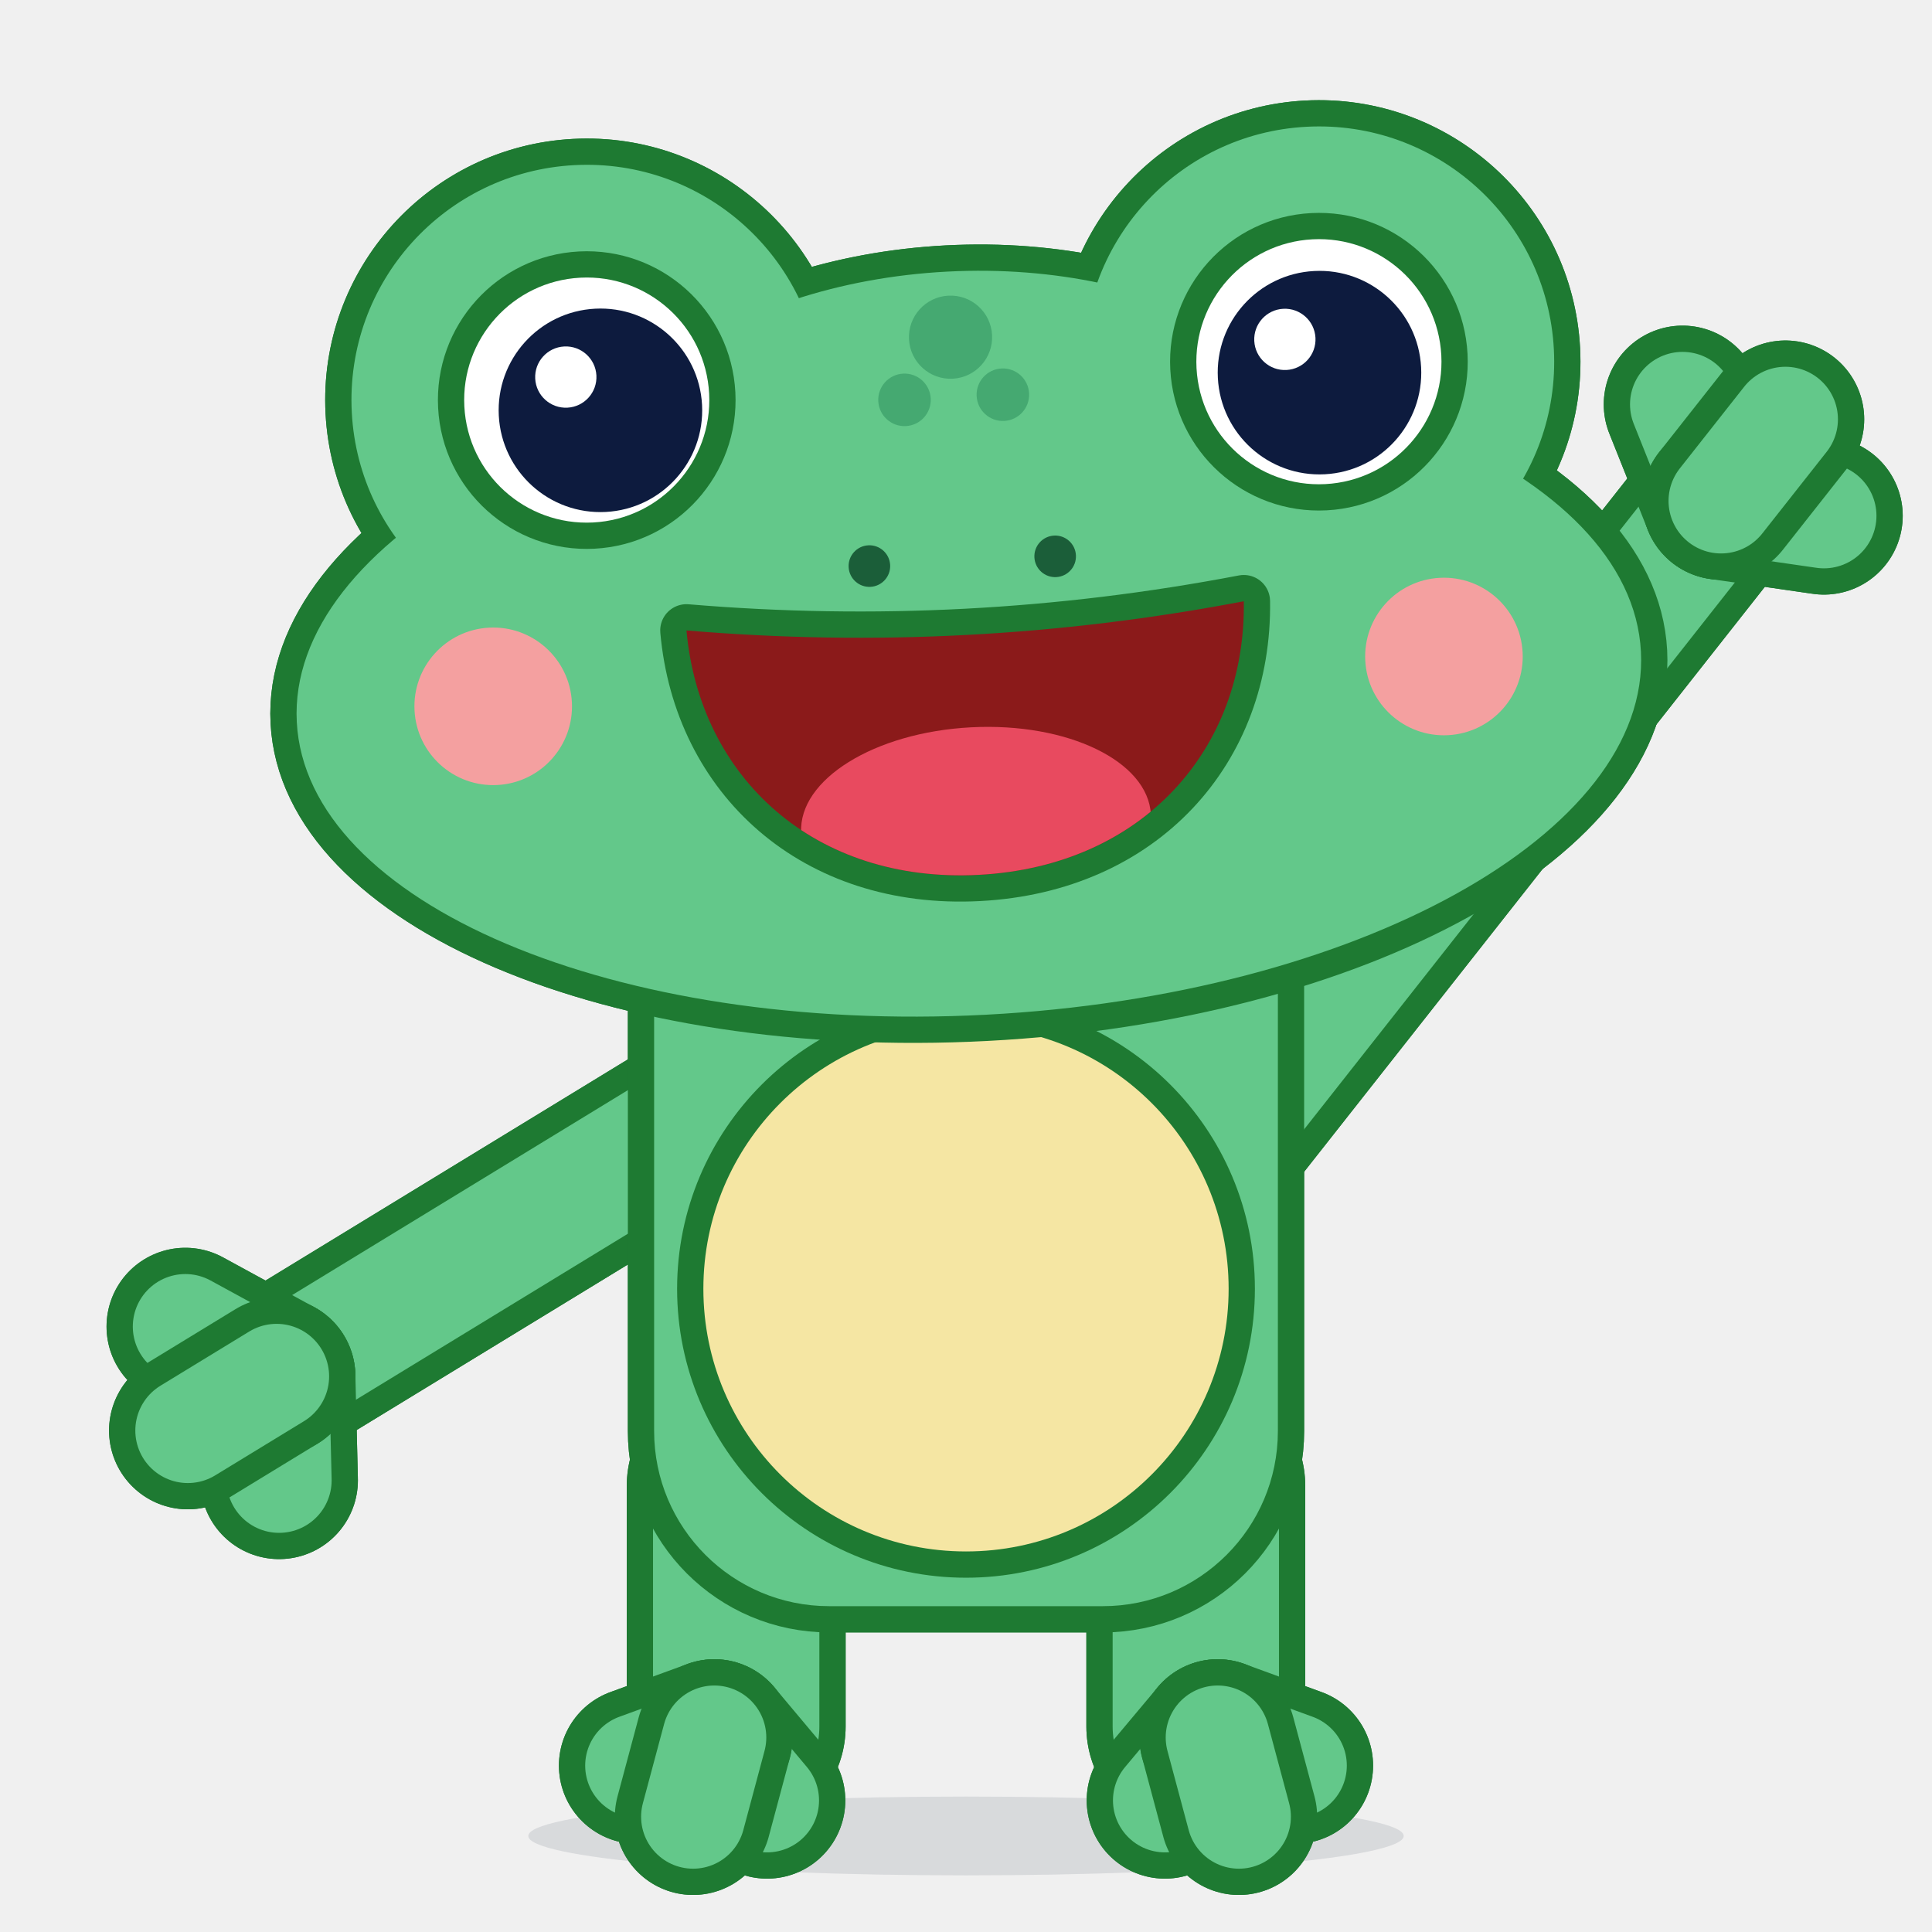
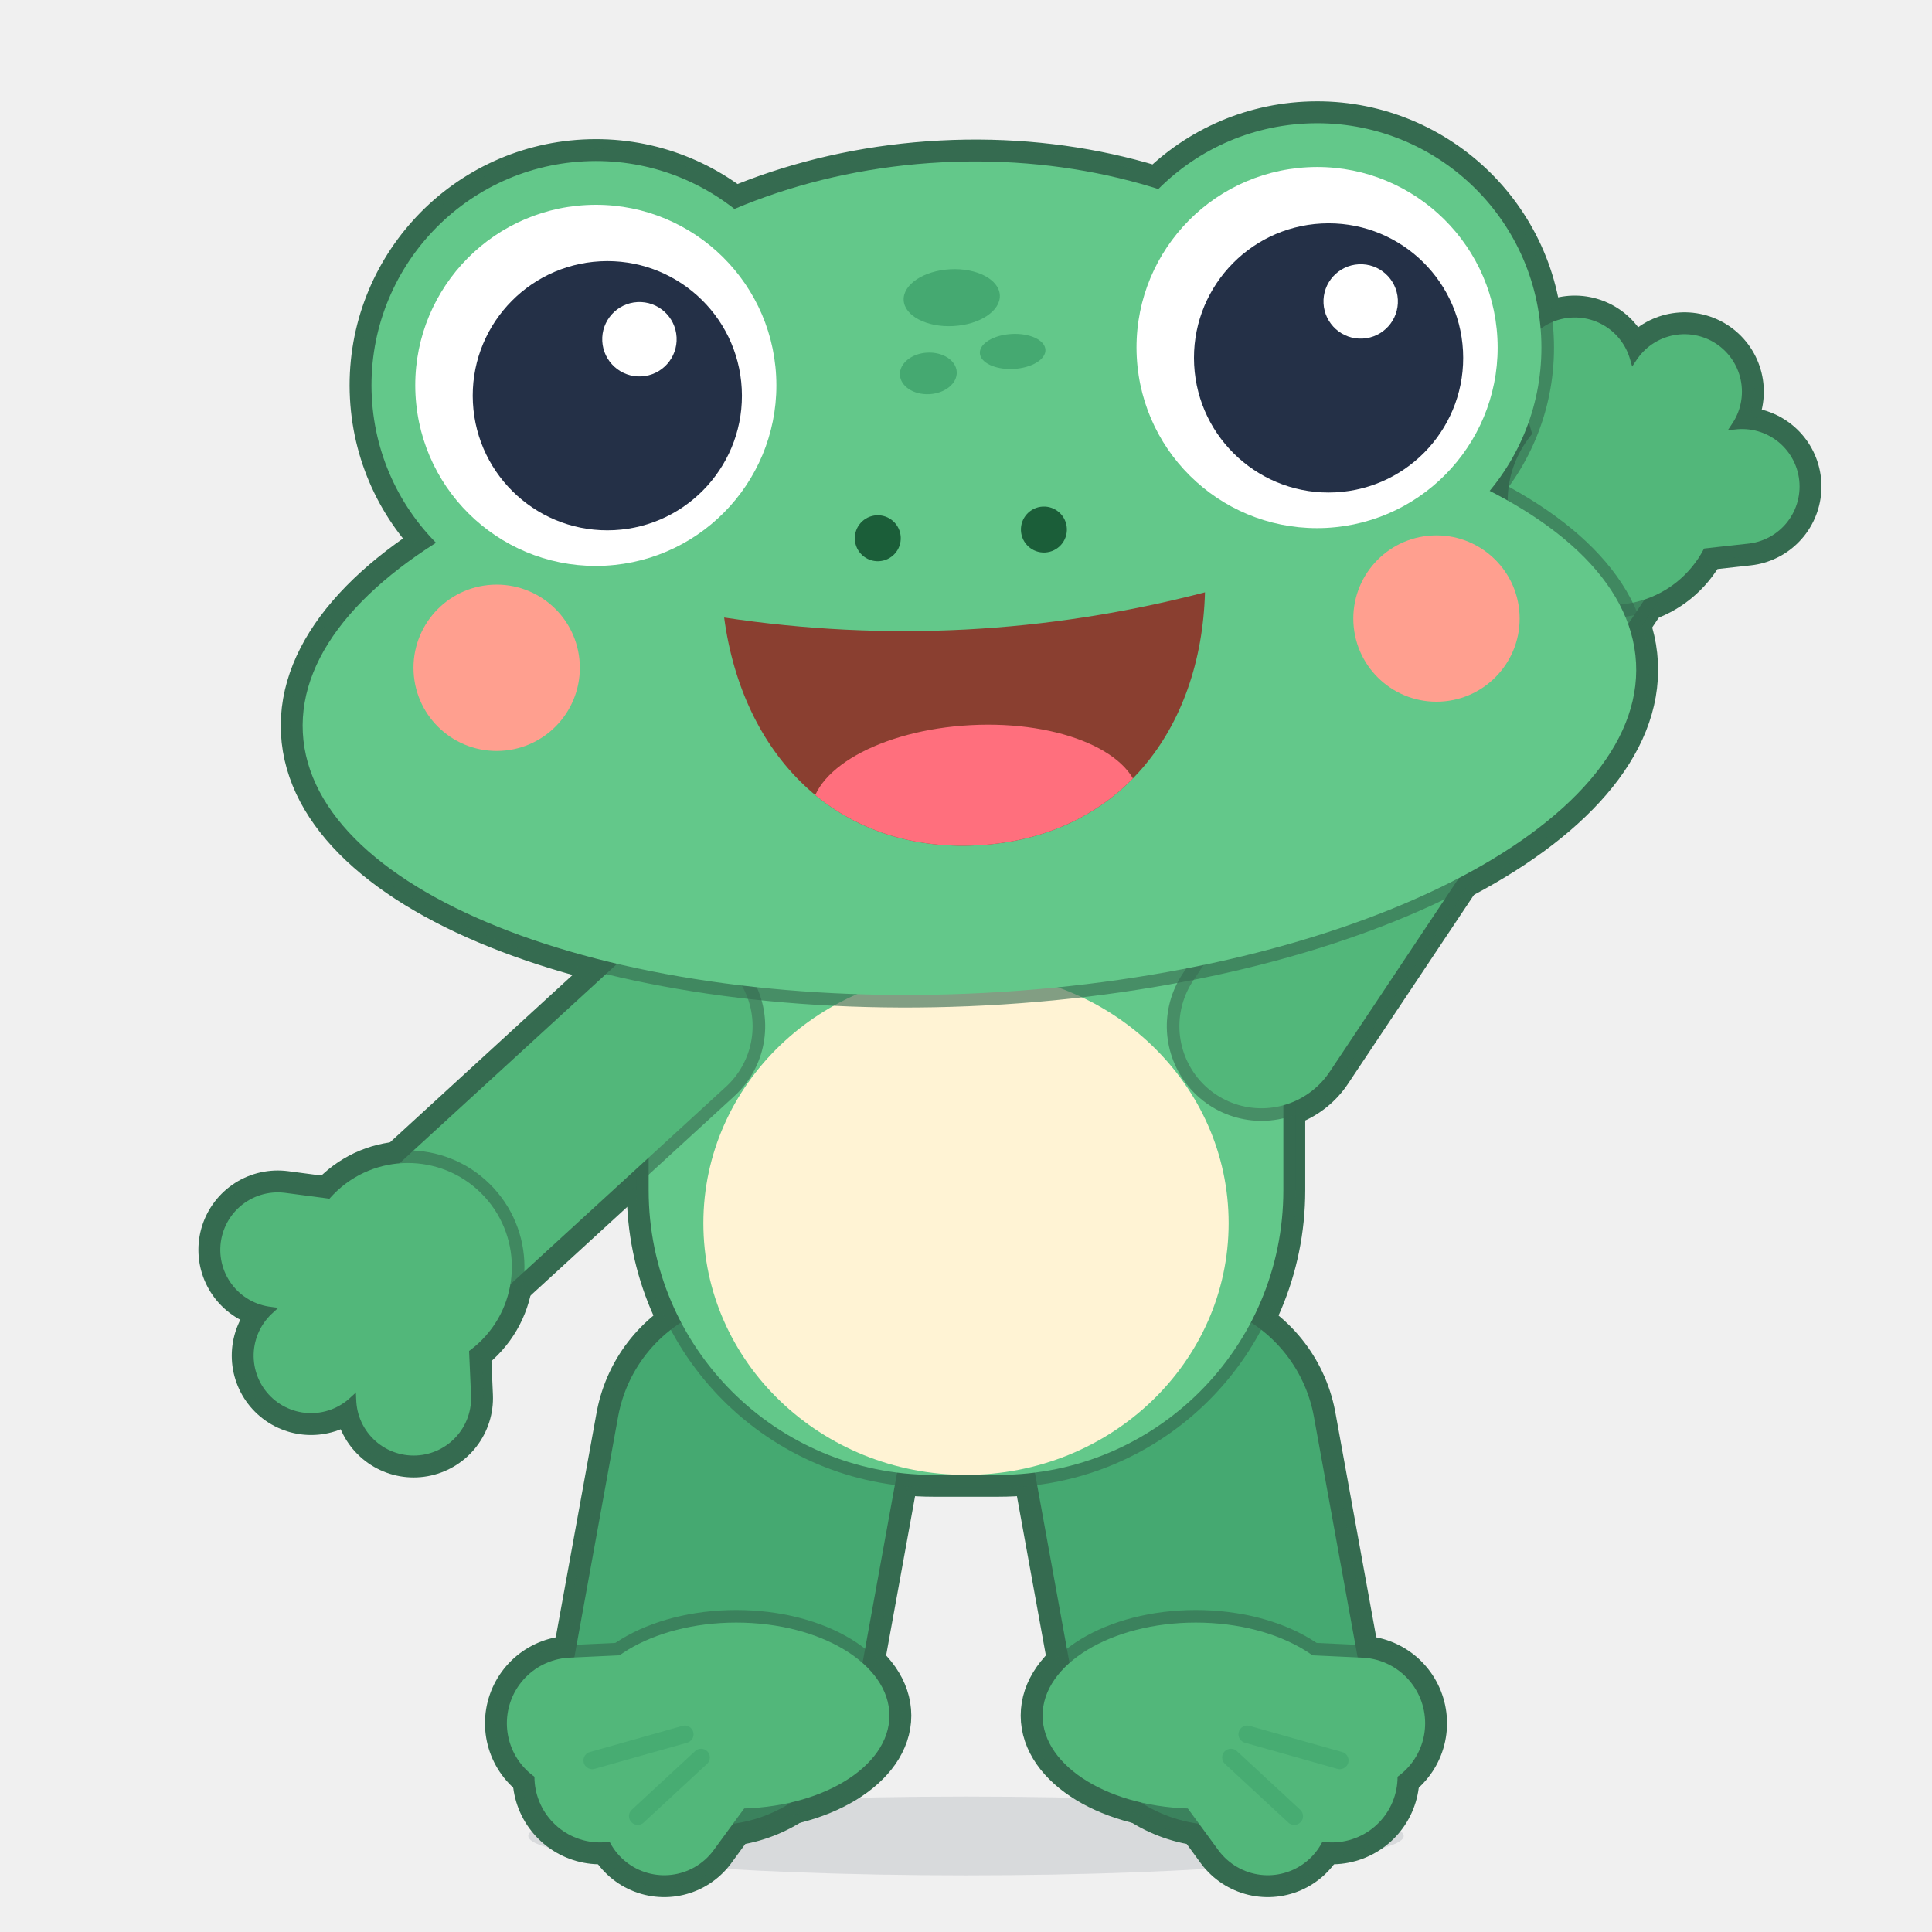
<svg xmlns="http://www.w3.org/2000/svg" viewBox="0 0 512 512" width="512" height="512">
  <g transform="translate(38.5 22.55) scale(2.9)">
    <g id="hop-root">
      <g id="shadow">
        <ellipse cx="75" cy="160.00" rx="40" ry="3.6" fill="#243047" opacity="0.120" />
      </g>
      <g id="hop-figure" transform="translate(0 0) translate(75 100) rotate(0) translate(-75 -100)">
-         <g id="hop-silhouette" fill="#1E7A32" stroke="#1E7A32" stroke-linejoin="round" stroke-linecap="round">
-           <path d="M 54 128 L 54 150" fill="none" stroke-width="20" />
-           <path d="M 52 151 L 56.82 156.75" fill="none" stroke-width="14.3" />
-           <path d="M 52 151 L 44.95 153.57" fill="none" stroke-width="14.3" />
-           <path d="M 52 151 L 50.06 158.24" fill="none" stroke-width="14.3" />
-           <path d="M 96 128 L 96 150" fill="none" stroke-width="20" />
-           <path d="M 98 151 L 93.18 156.75" fill="none" stroke-width="14.3" />
-           <path d="M 98 151 L 105.05 153.57" fill="none" stroke-width="14.3" />
-           <path d="M 98 151 L 99.94 158.24" fill="none" stroke-width="14.3" />
-           <path d="M 50.5 94.5 L 12 118" fill="none" stroke-width="16" />
-           <path d="M 99.5 94.5 L 144 38" fill="none" stroke-width="16" />
-           <path d="M 46.5 70 H 103.5 V 123 A 16 16 0 0 1 87.5 139 H 62.5 A 16 16 0 0 1 46.5 123 Z" stroke-width="4.8" />
-           <path d="M 12 118 L 12.23 127.5" fill="none" stroke-width="14.4" />
-           <path d="M 12 118 L 3.66 113.45" fill="none" stroke-width="14.4" />
-           <path d="M 12 118 L 3.89 122.95" fill="none" stroke-width="14.4" />
-           <path d="M 144 38 L 140.48 29.18" fill="none" stroke-width="14.4" />
-           <path d="M 144 38 L 153.4 39.36" fill="none" stroke-width="14.4" />
-           <path d="M 144 38 L 149.88 30.54" fill="none" stroke-width="14.4" />
+         <g id="hop-silhouette" fill="#356B50" stroke="#356B50" stroke-linejoin="round" stroke-linecap="round">
+           <g transform="translate(56 124) rotate(100.3)">
+             <path d="M 0 0 L 22.36 0" fill="none" stroke-width="30" />
+             <g transform="translate(22.36 0) rotate(-100.3) translate(2 3)">
+               <path d="M 14 0 C 14 4.69 7.73 8.5 0 8.5 C -7.73 8.5 -14 4.69 -14 0 C -14 -4.69 -7.73 -8.5 0 -8.5 C 7.73 -8.5 14 -4.69 14 0 Z" stroke-width="4" />
+               <path d="M 0 0 L -14.96 0.7" fill="none" stroke-width="16" />
+               <path d="M 0 0 L -12.44 5.59" fill="none" stroke-width="16" />
+               <path d="M 0 0 L -6.58 8.99" fill="none" stroke-width="15.2" />
+             </g>
+           </g>
+           <g transform="translate(94 124) rotate(79.7)">
+             <path d="M 0 0 L 22.36 0" fill="none" stroke-width="30" />
+             <g transform="translate(22.36 0) rotate(-79.7) translate(-2 3)">
+               <path d="M 14 0 C 14 4.69 7.73 8.5 0 8.5 C -7.73 8.5 -14 4.69 -14 0 C -14 -4.69 -7.73 -8.5 0 -8.5 C 7.73 -8.5 14 -4.69 14 0 Z" stroke-width="4" />
+               <path d="M 0 0 L 14.96 0.7" fill="none" stroke-width="16" />
+               <path d="M 0 0 L 12.44 5.59" fill="none" stroke-width="16" />
+               <path d="M 0 0 L 6.58 8.99" fill="none" stroke-width="15.2" />
+             </g>
+           </g>
+           <path d="M 46 58 H 104 V 101 A 26 26 0 0 1 78 127 H 72 A 26 26 0 0 1 46 101 Z" stroke-width="4" />
+           <g transform="translate(48 86) rotate(137.49)">
+             <path d="M 0 0 L 32.56 0" fill="none" stroke-width="19" />
+             <g transform="translate(32.56 0)">
+               <path d="M 9.5 0 C 9.5 5.25 5.25 9.5 0 9.5 C -5.25 9.5 -9.5 5.25 -9.5 0 C -9.5 -5.25 -5.25 -9.5 0 -9.5 C 5.25 -9.5 9.5 -5.25 9.5 0 Z" stroke-width="4" />
+               <path d="M 0 0 L 7.71 -9.19" fill="none" stroke-width="14.5" />
+               <path d="M 0 0 L 12 0" fill="none" stroke-width="14.5" />
+               <path d="M 0 0 L 7.71 9.19" fill="none" stroke-width="14.5" />
+             </g>
+           </g>
+           <g transform="translate(102 86) rotate(-56.31)">
+             <path d="M 0 0 L 57.69 0" fill="none" stroke-width="19" />
+             <g transform="translate(57.69 0)">
+               <path d="M 9.5 0 C 9.5 5.25 5.25 9.5 0 9.5 C -5.25 9.5 -9.5 5.25 -9.5 0 C -9.5 -5.25 -5.25 -9.5 0 -9.5 C 5.25 -9.5 9.5 -5.25 9.5 0 Z" stroke-width="4" />
+               <path d="M 0 0 L 7.71 -9.19" fill="none" stroke-width="14.5" />
+               <path d="M 0 0 L 12 0" fill="none" stroke-width="14.5" />
+               <path d="M 0 0 L 7.71 9.19" fill="none" stroke-width="14.5" />
+             </g>
+           </g>
          <g transform="rotate(-3 75 50)">
-             <path d="M 111 40 C 111 52.7 94.88 63 75 63 C 55.12 63 39 52.7 39 40 C 39 27.3 55.12 17 75 17 C 94.88 17 111 27.3 111 40 Z M 136.5 55 C 136.5 71.57 108.97 85 75 85 C 41.03 85 13.5 71.57 13.5 55 C 13.5 38.43 41.03 25 75 25 C 108.97 25 136.5 38.43 136.5 55 Z M 63 27 C 63 38.87 53.37 48.5 41.5 48.5 C 29.63 48.5 20 38.87 20 27 C 20 15.13 29.63 5.5 41.5 5.5 C 53.37 5.5 63 15.13 63 27 Z M 130 27 C 130 38.87 120.37 48.5 108.5 48.5 C 96.63 48.5 87 38.87 87 27 C 87 15.13 96.63 5.5 108.5 5.5 C 120.37 5.5 130 15.13 130 27 Z" stroke-width="4.8" />
+             <path d="M 119 40 C 119 58.23 99.3 73 75 73 C 50.7 73 31 58.23 31 40 C 31 21.77 50.7 7 75 7 C 99.3 7 119 21.77 119 40 Z M 136 56 C 136 70.91 108.69 83 75 83 C 41.31 83 14 70.91 14 56 C 14 41.09 41.31 29 75 29 C 108.69 29 136 41.09 136 56 Z M 62.9 25.7 C 62.9 37.02 53.72 46.2 42.4 46.2 C 31.08 46.2 21.9 37.02 21.9 25.7 C 21.9 14.38 31.08 5.2 42.4 5.2 C 53.72 5.2 62.9 14.38 62.9 25.7 Z M 128.9 25.7 C 128.9 37.02 119.72 46.2 108.4 46.2 C 97.08 46.2 87.9 37.02 87.9 25.7 C 87.9 14.38 97.08 5.2 108.4 5.2 C 119.72 5.2 128.9 14.38 128.9 25.7 Z" stroke-width="4" />
          </g>
        </g>
-         <g id="left-leg">
-           <g fill="#1E7A32" stroke="#1E7A32" stroke-linejoin="round" stroke-linecap="round">
-             <path d="M 54 128 L 54 150" fill="none" stroke-width="20" />
+         <g id="left-leg" transform="translate(56 124) rotate(100.3)">
+           <g fill="#356B50" stroke="#356B50" stroke-linejoin="round" stroke-linecap="round" opacity="0.62">
+             <path d="M 0 0 L 22.36 0" fill="none" stroke-width="28.3" />
          </g>
-           <line x1="54" y1="128" x2="54" y2="150" stroke="#63C88A" stroke-width="15.2" stroke-linecap="round" />
-           <g id="left-foot">
-             <g fill="#1E7A32" stroke="#1E7A32" stroke-linejoin="round" stroke-linecap="round">
-               <path d="M 52 151 L 56.82 156.75" fill="none" stroke-width="14.3" />
+           <line x1="0" y1="0" x2="22.36" y2="0" stroke="#45A971" stroke-width="26" stroke-linecap="round" />
+           <g id="left-foot" transform="translate(22.36 0) rotate(-100.3) translate(2 3)">
+             <g fill="#356B50" stroke="#356B50" stroke-linejoin="round" stroke-linecap="round" opacity="0.62">
+               <path d="M 14 0 C 14 4.69 7.73 8.5 0 8.5 C -7.73 8.5 -14 4.69 -14 0 C -14 -4.69 -7.73 -8.5 0 -8.5 C 7.73 -8.5 14 -4.69 14 0 Z" stroke-width="2.3" />
+               <path d="M 0 0 L -14.96 0.7" fill="none" stroke-width="14.3" />
+               <path d="M 0 0 L -12.44 5.59" fill="none" stroke-width="14.3" />
+               <path d="M 0 0 L -6.58 8.99" fill="none" stroke-width="13.5" />
            </g>
-             <line x1="52" y1="151" x2="56.82" y2="156.75" stroke="#63C88A" stroke-width="9.5" stroke-linecap="round" />
-             <g fill="#1E7A32" stroke="#1E7A32" stroke-linejoin="round" stroke-linecap="round">
-               <path d="M 52 151 L 44.95 153.57" fill="none" stroke-width="14.3" />
-             </g>
-             <line x1="52" y1="151" x2="44.95" y2="153.57" stroke="#63C88A" stroke-width="9.5" stroke-linecap="round" />
-             <g fill="#1E7A32" stroke="#1E7A32" stroke-linejoin="round" stroke-linecap="round">
-               <path d="M 52 151 L 50.06 158.24" fill="none" stroke-width="14.3" />
-             </g>
-             <line x1="52" y1="151" x2="50.06" y2="158.24" stroke="#63C88A" stroke-width="9.5" stroke-linecap="round" />
+             <ellipse cx="0" cy="0" rx="14" ry="8.5" fill="#52B77A" />
+             <line x1="0" y1="0" x2="-14.96" y2="0.7" stroke="#52B77A" stroke-width="12" stroke-linecap="round" />
+             <line x1="0" y1="0" x2="-12.44" y2="5.59" stroke="#52B77A" stroke-width="12" stroke-linecap="round" />
+             <line x1="0" y1="0" x2="-6.58" y2="8.99" stroke="#52B77A" stroke-width="11.2" stroke-linecap="round" />
+             <line x1="-4.7" y1="1.71" x2="-13.16" y2="4.1" stroke="#45A971" stroke-width="1.6" stroke-linecap="round" opacity="0.8" />
+             <line x1="-3.21" y1="3.83" x2="-9" y2="9.19" stroke="#45A971" stroke-width="1.6" stroke-linecap="round" opacity="0.8" />
          </g>
        </g>
-         <g id="right-leg">
-           <g fill="#1E7A32" stroke="#1E7A32" stroke-linejoin="round" stroke-linecap="round">
-             <path d="M 96 128 L 96 150" fill="none" stroke-width="20" />
+         <g id="right-leg" transform="translate(94 124) rotate(79.7)">
+           <g fill="#356B50" stroke="#356B50" stroke-linejoin="round" stroke-linecap="round" opacity="0.62">
+             <path d="M 0 0 L 22.36 0" fill="none" stroke-width="28.3" />
          </g>
-           <line x1="96" y1="128" x2="96" y2="150" stroke="#63C88A" stroke-width="15.2" stroke-linecap="round" />
-           <g id="right-foot">
-             <g fill="#1E7A32" stroke="#1E7A32" stroke-linejoin="round" stroke-linecap="round">
-               <path d="M 98 151 L 93.18 156.75" fill="none" stroke-width="14.3" />
+           <line x1="0" y1="0" x2="22.36" y2="0" stroke="#45A971" stroke-width="26" stroke-linecap="round" />
+           <g id="right-foot" transform="translate(22.36 0) rotate(-79.7) translate(-2 3)">
+             <g fill="#356B50" stroke="#356B50" stroke-linejoin="round" stroke-linecap="round" opacity="0.62">
+               <path d="M 14 0 C 14 4.69 7.73 8.5 0 8.5 C -7.73 8.5 -14 4.69 -14 0 C -14 -4.69 -7.73 -8.5 0 -8.5 C 7.73 -8.5 14 -4.69 14 0 Z" stroke-width="2.3" />
+               <path d="M 0 0 L 14.96 0.7" fill="none" stroke-width="14.3" />
+               <path d="M 0 0 L 12.44 5.59" fill="none" stroke-width="14.3" />
+               <path d="M 0 0 L 6.58 8.99" fill="none" stroke-width="13.5" />
            </g>
-             <line x1="98" y1="151" x2="93.18" y2="156.75" stroke="#63C88A" stroke-width="9.5" stroke-linecap="round" />
-             <g fill="#1E7A32" stroke="#1E7A32" stroke-linejoin="round" stroke-linecap="round">
-               <path d="M 98 151 L 105.05 153.57" fill="none" stroke-width="14.3" />
-             </g>
-             <line x1="98" y1="151" x2="105.05" y2="153.57" stroke="#63C88A" stroke-width="9.5" stroke-linecap="round" />
-             <g fill="#1E7A32" stroke="#1E7A32" stroke-linejoin="round" stroke-linecap="round">
-               <path d="M 98 151 L 99.94 158.24" fill="none" stroke-width="14.3" />
-             </g>
-             <line x1="98" y1="151" x2="99.94" y2="158.24" stroke="#63C88A" stroke-width="9.5" stroke-linecap="round" />
+             <ellipse cx="0" cy="0" rx="14" ry="8.5" fill="#52B77A" />
+             <line x1="0" y1="0" x2="14.96" y2="0.7" stroke="#52B77A" stroke-width="12" stroke-linecap="round" />
+             <line x1="0" y1="0" x2="12.44" y2="5.59" stroke="#52B77A" stroke-width="12" stroke-linecap="round" />
+             <line x1="0" y1="0" x2="6.58" y2="8.99" stroke="#52B77A" stroke-width="11.2" stroke-linecap="round" />
+             <line x1="4.7" y1="1.71" x2="13.16" y2="4.1" stroke="#45A971" stroke-width="1.6" stroke-linecap="round" opacity="0.8" />
+             <line x1="3.21" y1="3.83" x2="9" y2="9.19" stroke="#45A971" stroke-width="1.6" stroke-linecap="round" opacity="0.8" />
          </g>
        </g>
-         <g id="left-arm">
-           <g fill="#1E7A32" stroke="#1E7A32" stroke-linejoin="round" stroke-linecap="round">
-             <path d="M 50.5 94.5 L 12 118" fill="none" stroke-width="16" />
+         <g id="body">
+           <g fill="#356B50" stroke="#356B50" stroke-linejoin="round" stroke-linecap="round" opacity="0.62">
+             <path d="M 46 58 H 104 V 101 A 26 26 0 0 1 78 127 H 72 A 26 26 0 0 1 46 101 Z" stroke-width="2.3" />
          </g>
-           <line x1="50.5" y1="94.5" x2="12" y2="118" stroke="#63C88A" stroke-width="11.2" stroke-linecap="round" />
-         </g>
-         <g id="right-arm">
-           <g fill="#1E7A32" stroke="#1E7A32" stroke-linejoin="round" stroke-linecap="round">
-             <path d="M 99.5 94.5 L 144 38" fill="none" stroke-width="16" />
-           </g>
-           <line x1="99.5" y1="94.5" x2="144" y2="38" stroke="#63C88A" stroke-width="11.2" stroke-linecap="round" />
-         </g>
-         <g id="body">
-           <g fill="#1E7A32" stroke="#1E7A32" stroke-linejoin="round" stroke-linecap="round">
-             <path d="M 46.5 70 H 103.5 V 123 A 16 16 0 0 1 87.5 139 H 62.5 A 16 16 0 0 1 46.5 123 Z" stroke-width="4.8" />
-           </g>
-           <path d="M 46.5 70 H 103.5 V 123 A 16 16 0 0 1 87.5 139 H 62.5 A 16 16 0 0 1 46.5 123 Z" fill="#63C88A" />
+           <path d="M 46 58 H 104 V 101 A 26 26 0 0 1 78 127 H 72 A 26 26 0 0 1 46 101 Z" fill="#63C88A" />
        </g>
        <g id="belly">
-           <g fill="#1E7A32" stroke="#1E7A32" stroke-linejoin="round" stroke-linecap="round">
-             <path d="M 99 110 C 99 123.25 88.25 134 75 134 C 61.75 134 51 123.25 51 110 C 51 96.75 61.75 86 75 86 C 88.25 86 99 96.75 99 110 Z" stroke-width="4.8" />
+           <ellipse cx="75" cy="104" rx="24" ry="23" fill="#FFF3D4" />
+         </g>
+         <g id="left-arm" transform="translate(48 86) rotate(137.49)">
+           <g fill="#356B50" stroke="#356B50" stroke-linejoin="round" stroke-linecap="round" opacity="0.62">
+             <path d="M 0 0 L 32.56 0" fill="none" stroke-width="17.3" />
          </g>
-           <circle cx="75" cy="110" r="24" fill="#F5E6A3" />
+           <line x1="0" y1="0" x2="32.56" y2="0" stroke="#52B77A" stroke-width="15" stroke-linecap="round" />
+           <g id="left-hand" transform="translate(32.56 0)">
+             <g fill="#356B50" stroke="#356B50" stroke-linejoin="round" stroke-linecap="round" opacity="0.62">
+               <path d="M 9.5 0 C 9.5 5.25 5.25 9.5 0 9.5 C -5.25 9.5 -9.5 5.25 -9.5 0 C -9.5 -5.25 -5.25 -9.5 0 -9.5 C 5.25 -9.5 9.5 -5.25 9.5 0 Z" stroke-width="2.3" />
+               <path d="M 0 0 L 7.71 -9.19" fill="none" stroke-width="12.8" />
+               <path d="M 0 0 L 12 0" fill="none" stroke-width="12.8" />
+               <path d="M 0 0 L 7.71 9.19" fill="none" stroke-width="12.8" />
+             </g>
+             <circle cx="0" cy="0" r="9.5" fill="#52B77A" />
+             <line x1="0" y1="0" x2="7.71" y2="-9.19" stroke="#52B77A" stroke-width="10.5" stroke-linecap="round" />
+             <line x1="0" y1="0" x2="12" y2="0" stroke="#52B77A" stroke-width="10.5" stroke-linecap="round" />
+             <line x1="0" y1="0" x2="7.71" y2="9.19" stroke="#52B77A" stroke-width="10.5" stroke-linecap="round" />
+           </g>
        </g>
-         <g id="left-hand">
-           <g fill="#1E7A32" stroke="#1E7A32" stroke-linejoin="round" stroke-linecap="round">
-             <path d="M 12 118 L 12.23 127.5" fill="none" stroke-width="14.4" />
+         <g id="right-arm" transform="translate(102 86) rotate(-56.31)">
+           <g fill="#356B50" stroke="#356B50" stroke-linejoin="round" stroke-linecap="round" opacity="0.62">
+             <path d="M 0 0 L 57.69 0" fill="none" stroke-width="17.3" />
          </g>
-           <line x1="12" y1="118" x2="12.23" y2="127.5" stroke="#63C88A" stroke-width="9.6" stroke-linecap="round" />
-           <g fill="#1E7A32" stroke="#1E7A32" stroke-linejoin="round" stroke-linecap="round">
-             <path d="M 12 118 L 3.66 113.45" fill="none" stroke-width="14.4" />
+           <line x1="0" y1="0" x2="57.69" y2="0" stroke="#52B77A" stroke-width="15" stroke-linecap="round" />
+           <g id="right-hand" transform="translate(57.69 0)">
+             <g fill="#356B50" stroke="#356B50" stroke-linejoin="round" stroke-linecap="round" opacity="0.62">
+               <path d="M 9.5 0 C 9.5 5.25 5.25 9.5 0 9.5 C -5.25 9.5 -9.5 5.25 -9.5 0 C -9.5 -5.25 -5.25 -9.5 0 -9.5 C 5.25 -9.5 9.5 -5.25 9.5 0 Z" stroke-width="2.3" />
+               <path d="M 0 0 L 7.71 -9.19" fill="none" stroke-width="12.8" />
+               <path d="M 0 0 L 12 0" fill="none" stroke-width="12.8" />
+               <path d="M 0 0 L 7.71 9.19" fill="none" stroke-width="12.8" />
+             </g>
+             <circle cx="0" cy="0" r="9.5" fill="#52B77A" />
+             <line x1="0" y1="0" x2="7.71" y2="-9.19" stroke="#52B77A" stroke-width="10.5" stroke-linecap="round" />
+             <line x1="0" y1="0" x2="12" y2="0" stroke="#52B77A" stroke-width="10.5" stroke-linecap="round" />
+             <line x1="0" y1="0" x2="7.71" y2="9.19" stroke="#52B77A" stroke-width="10.5" stroke-linecap="round" />
          </g>
-           <line x1="12" y1="118" x2="3.66" y2="113.45" stroke="#63C88A" stroke-width="9.6" stroke-linecap="round" />
-           <g fill="#1E7A32" stroke="#1E7A32" stroke-linejoin="round" stroke-linecap="round">
-             <path d="M 12 118 L 3.89 122.95" fill="none" stroke-width="14.4" />
-           </g>
-           <line x1="12" y1="118" x2="3.89" y2="122.95" stroke="#63C88A" stroke-width="9.6" stroke-linecap="round" />
-         </g>
-         <g id="right-hand">
-           <g fill="#1E7A32" stroke="#1E7A32" stroke-linejoin="round" stroke-linecap="round">
-             <path d="M 144 38 L 140.48 29.18" fill="none" stroke-width="14.4" />
-           </g>
-           <line x1="144" y1="38" x2="140.48" y2="29.18" stroke="#63C88A" stroke-width="9.6" stroke-linecap="round" />
-           <g fill="#1E7A32" stroke="#1E7A32" stroke-linejoin="round" stroke-linecap="round">
-             <path d="M 144 38 L 153.4 39.36" fill="none" stroke-width="14.4" />
-           </g>
-           <line x1="144" y1="38" x2="153.4" y2="39.36" stroke="#63C88A" stroke-width="9.6" stroke-linecap="round" />
-           <g fill="#1E7A32" stroke="#1E7A32" stroke-linejoin="round" stroke-linecap="round">
-             <path d="M 144 38 L 149.88 30.54" fill="none" stroke-width="14.4" />
-           </g>
-           <line x1="144" y1="38" x2="149.88" y2="30.54" stroke="#63C88A" stroke-width="9.6" stroke-linecap="round" />
        </g>
        <g id="head" transform="rotate(-3 75 50)">
-           <g fill="#1E7A32" stroke="#1E7A32" stroke-linejoin="round" stroke-linecap="round">
-             <path d="M 111 40 C 111 52.7 94.88 63 75 63 C 55.12 63 39 52.7 39 40 C 39 27.3 55.12 17 75 17 C 94.88 17 111 27.3 111 40 Z M 136.5 55 C 136.5 71.57 108.97 85 75 85 C 41.03 85 13.5 71.57 13.5 55 C 13.5 38.43 41.03 25 75 25 C 108.97 25 136.5 38.43 136.5 55 Z M 63 27 C 63 38.87 53.37 48.5 41.5 48.5 C 29.63 48.5 20 38.87 20 27 C 20 15.13 29.63 5.5 41.5 5.5 C 53.37 5.5 63 15.13 63 27 Z M 130 27 C 130 38.87 120.37 48.5 108.5 48.5 C 96.63 48.5 87 38.87 87 27 C 87 15.13 96.63 5.5 108.5 5.5 C 120.37 5.5 130 15.13 130 27 Z" stroke-width="4.8" />
+           <g fill="#356B50" stroke="#356B50" stroke-linejoin="round" stroke-linecap="round" opacity="0.62">
+             <path d="M 119 40 C 119 58.23 99.3 73 75 73 C 50.7 73 31 58.23 31 40 C 31 21.77 50.7 7 75 7 C 99.3 7 119 21.77 119 40 Z M 136 56 C 136 70.91 108.69 83 75 83 C 41.31 83 14 70.91 14 56 C 14 41.09 41.31 29 75 29 C 108.69 29 136 41.09 136 56 Z M 62.9 25.7 C 62.9 37.02 53.72 46.2 42.4 46.2 C 31.08 46.2 21.9 37.02 21.9 25.7 C 21.9 14.38 31.08 5.2 42.4 5.2 C 53.72 5.2 62.9 14.38 62.9 25.7 Z M 128.9 25.7 C 128.9 37.02 119.72 46.2 108.4 46.2 C 97.08 46.2 87.9 37.02 87.9 25.7 C 87.9 14.38 97.08 5.2 108.4 5.2 C 119.72 5.2 128.9 14.38 128.9 25.7 Z" stroke-width="2.3" />
          </g>
-           <ellipse cx="75" cy="40" rx="36" ry="23" fill="#63C88A" />
-           <ellipse cx="75" cy="55" rx="61.5" ry="30" fill="#63C88A" />
-           <circle cx="41.5" cy="27" r="21.5" fill="#63C88A" />
-           <circle cx="108.5" cy="27" r="21.5" fill="#63C88A" />
+           <ellipse cx="75" cy="40" rx="44" ry="33" fill="#63C88A" />
+           <ellipse cx="75" cy="56" rx="61" ry="27" fill="#63C88A" />
+           <circle cx="42.4" cy="25.7" r="20.5" fill="#63C88A" />
+           <circle cx="108.4" cy="25.7" r="20.5" fill="#63C88A" />
          <g id="accent-details">
-             <circle cx="75" cy="23" r="3.8" fill="#45A971" />
-             <circle cx="70.5" cy="28.5" r="2.4" fill="#45A971" />
-             <circle cx="79.5" cy="28.5" r="2.4" fill="#45A971" />
+             <ellipse cx="75.3" cy="19.4" rx="4.4" ry="2.6" fill="#45A971" />
+             <ellipse cx="72.8" cy="26.2" rx="2.6" ry="1.9" fill="#45A971" />
+             <ellipse cx="80.6" cy="24.6" rx="3.0" ry="1.6" fill="#45A971" />
          </g>
          <g id="eyes-group">
            <g id="left-eye">
              <g>
                <clipPath id="eyeClip42">
-                   <circle cx="41.5" cy="27" r="11.2" />
+                   <circle cx="42.4" cy="25.7" r="16.5" />
                </clipPath>
-                 <circle cx="41.5" cy="27" r="11.2" fill="#1E7A32" stroke="#1E7A32" stroke-width="4.8" />
-                 <circle cx="41.5" cy="27" r="11.2" fill="#FFFFFF" />
+                 <circle cx="42.4" cy="25.7" r="16.5" fill="#FFFFFF" />
                <g clip-path="url(#eyeClip42)">
-                   <circle id="left-pupil" cx="42.7" cy="28" r="9.3" fill="#0D1B3E" />
-                   <circle cx="39.7" cy="24.8" r="2.8" fill="#FFFFFF" />
+                   <circle id="left-pupil" cx="43.4" cy="26.7" r="12.3" fill="#243047" />
+                   <circle cx="46.6" cy="21.7" r="3.4" fill="#FFFFFF" />
                </g>
              </g>
            </g>
            <g id="right-eye">
              <g>
-                 <clipPath id="eyeClip109">
-                   <circle cx="108.5" cy="27" r="11.2" />
+                 <clipPath id="eyeClip108">
+                   <circle cx="108.4" cy="25.7" r="16.5" />
                </clipPath>
-                 <circle cx="108.5" cy="27" r="11.2" fill="#1E7A32" stroke="#1E7A32" stroke-width="4.8" />
-                 <circle cx="108.5" cy="27" r="11.2" fill="#FFFFFF" />
-                 <g clip-path="url(#eyeClip109)">
-                   <circle id="right-pupil" cx="108.5" cy="28" r="9.3" fill="#0D1B3E" />
-                   <circle cx="105.5" cy="24.8" r="2.8" fill="#FFFFFF" />
+                 <circle cx="108.4" cy="25.7" r="16.5" fill="#FFFFFF" />
+                 <g clip-path="url(#eyeClip108)">
+                   <circle id="right-pupil" cx="109.4" cy="26.7" r="12.3" fill="#243047" />
+                   <circle cx="112.6" cy="21.7" r="3.4" fill="#FFFFFF" />
                </g>
              </g>
            </g>
          </g>
          <g id="cheeks">
-             <circle cx="31.5" cy="54.5" r="7.2" fill="#F4A0A0" />
-             <circle cx="118.5" cy="54.5" r="7.2" fill="#F4A0A0" />
+             <circle cx="32" cy="51" r="7.6" fill="#FF9F8F" />
+             <circle cx="118" cy="51" r="7.6" fill="#FF9F8F" />
          </g>
-           <circle cx="66.5" cy="43.5" r="1.9" fill="#1B5E39" />
-           <circle cx="83.5" cy="43.5" r="1.9" fill="#1B5E39" />
+           <circle cx="67.4" cy="41" r="2.1" fill="#1B5E39" />
+           <circle cx="82.6" cy="41" r="2.1" fill="#1B5E39" />
          <g id="mouth">
            <g transform="translate(75 50) scale(1) translate(-75 -50)">
              <clipPath id="mouthClipopen">
-                 <path d="M 49.5 48.5 Q 75 52 100.5 48.5 C 100 62 90 72.2 75 72.2 C 60 72.2 50 62 49.5 48.5 Z" />
+                 <path d="M 53 47.5 Q 75 52 97 47.5 C 96 60 88 69.5 75 69.5 C 62 69.5 54 60 53 47.5 Z" />
              </clipPath>
-               <path d="M 49.5 48.5 Q 75 52 100.5 48.5 C 100 62 90 72.2 75 72.2 C 60 72.2 50 62 49.5 48.5 Z" fill="#1E7A32" stroke="#1E7A32" stroke-width="4.8" stroke-linejoin="round" />
-               <path d="M 49.5 48.5 Q 75 52 100.5 48.5 C 100 62 90 72.2 75 72.2 C 60 72.2 50 62 49.5 48.5 Z" fill="#8B1A1A" />
-               <ellipse cx="75" cy="67.5" rx="16" ry="8.8" fill="#E84A5F" clip-path="url(#mouthClipopen)" />
+               <path d="M 53 47.5 Q 75 52 97 47.5 C 96 60 88 69.5 75 69.5 C 62 69.5 54 60 53 47.5 Z" fill="#8A3F30" />
+               <ellipse cx="75" cy="66" rx="15" ry="7.5" fill="#FF6F7D" clip-path="url(#mouthClipopen)" />
            </g>
          </g>
        </g>
      </g>
    </g>
  </g>
</svg>
